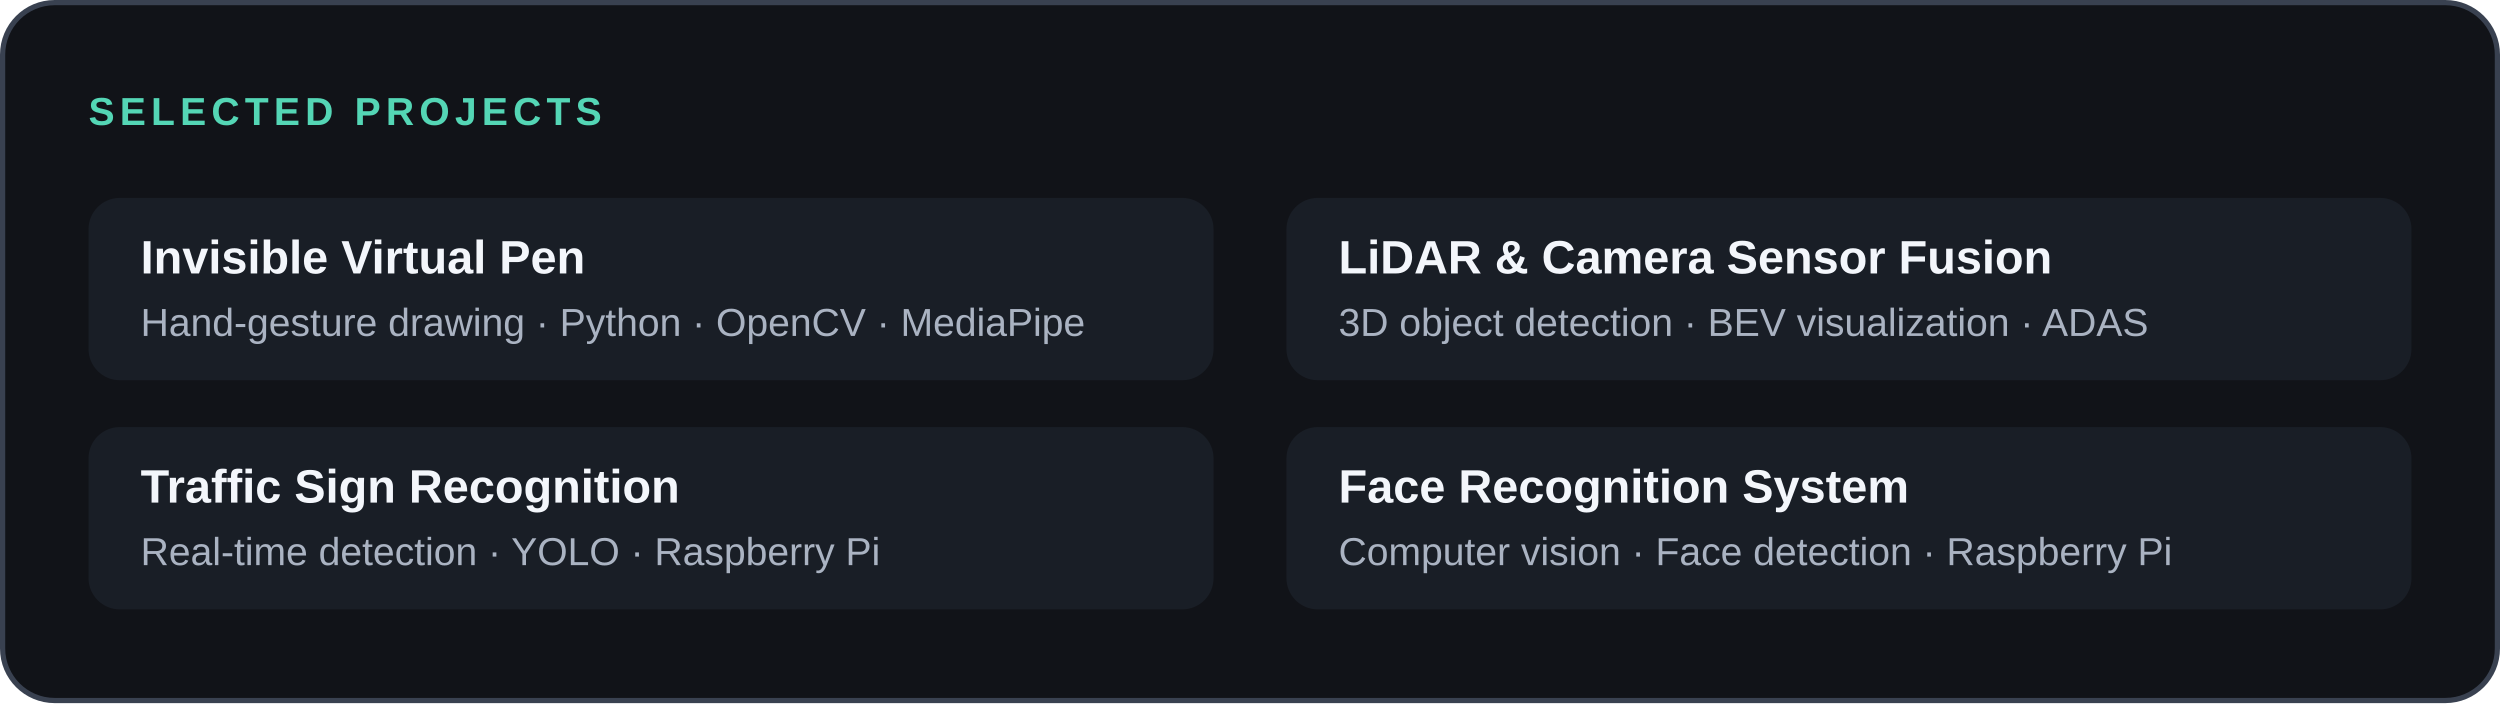
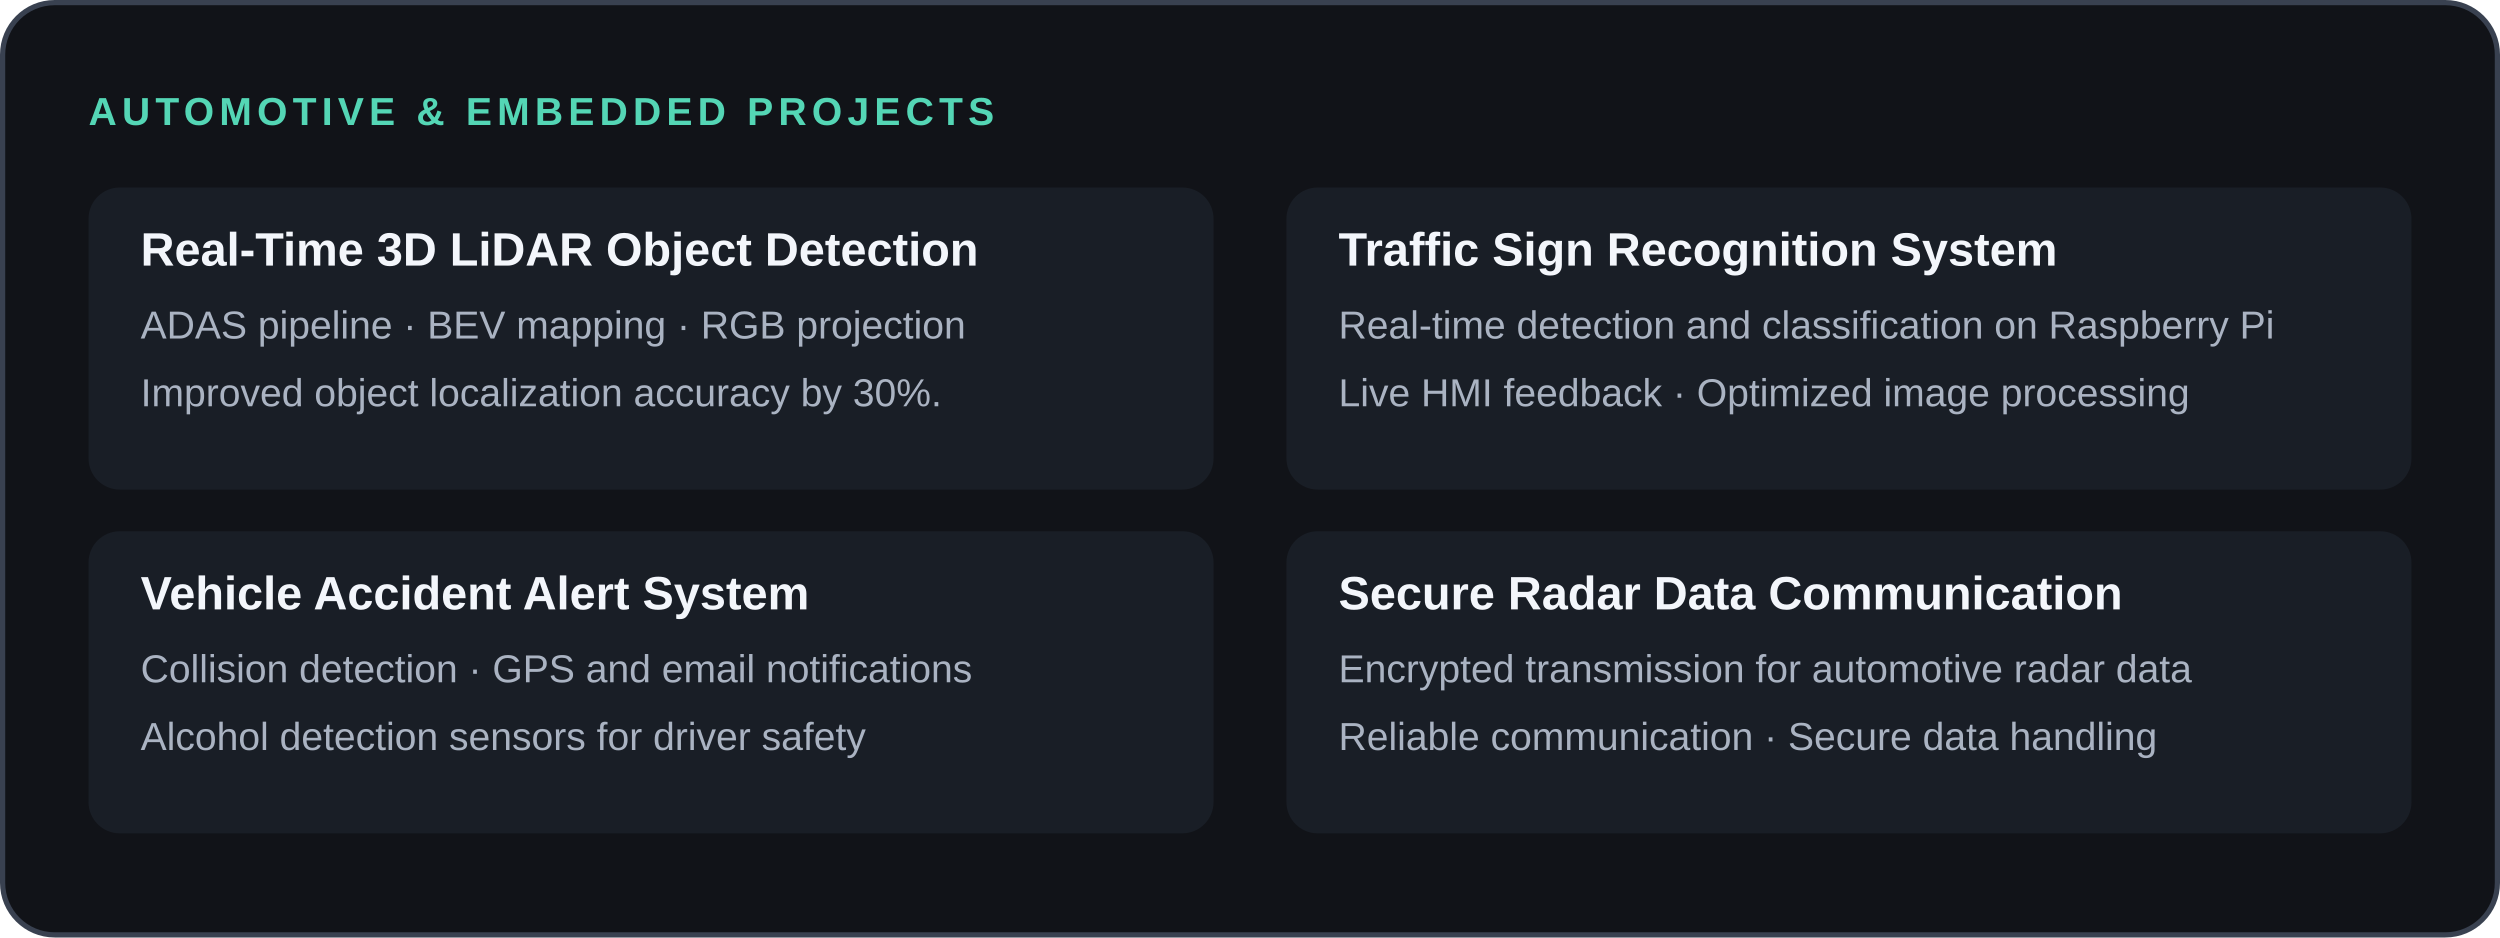
- <svg xmlns="http://www.w3.org/2000/svg" width="960" height="270" viewBox="0 0 960 270" role="img" aria-labelledby="title desc">
-   <rect x="1" y="1" width="958" height="268" rx="20" fill="#111318" stroke="#394150" stroke-width="2" />
-   <text x="34" y="48" fill="#54d6b5" font-family="Arial,sans-serif" font-size="15" font-weight="700" letter-spacing="2">SELECTED PROJECTS</text>
+ <svg xmlns="http://www.w3.org/2000/svg" width="960" height="360" viewBox="0 0 960 360" role="img" aria-labelledby="title desc">
+   <rect x="1" y="1" width="958" height="358" rx="20" fill="#111318" stroke="#394150" stroke-width="2" />
+   <text x="34" y="48" fill="#54d6b5" font-family="Arial,sans-serif" font-size="15" font-weight="700" letter-spacing="2">AUTOMOTIVE &amp; EMBEDDED PROJECTS</text>
  <g font-family="Arial,sans-serif">
-     <rect x="34" y="76" width="432" height="70" rx="12" fill="#191e26" />
-     <text x="54" y="105" fill="#f3f6fb" font-size="18" font-weight="700">Invisible Virtual Pen</text>
-     <text x="54" y="129" fill="#aab3c2" font-size="15">Hand-gesture drawing · Python · OpenCV · MediaPipe</text>
-     <rect x="494" y="76" width="432" height="70" rx="12" fill="#191e26" />
-     <text x="514" y="105" fill="#f3f6fb" font-size="18" font-weight="700">LiDAR &amp; Camera Sensor Fusion</text>
-     <text x="514" y="129" fill="#aab3c2" font-size="15">3D object detection · BEV visualization · ADAS</text>
-     <rect x="34" y="164" width="432" height="70" rx="12" fill="#191e26" />
-     <text x="54" y="193" fill="#f3f6fb" font-size="18" font-weight="700">Traffic Sign Recognition</text>
-     <text x="54" y="217" fill="#aab3c2" font-size="15">Real-time detection · YOLO · Raspberry Pi</text>
-     <rect x="494" y="164" width="432" height="70" rx="12" fill="#191e26" />
-     <text x="514" y="193" fill="#f3f6fb" font-size="18" font-weight="700">Face Recognition System</text>
-     <text x="514" y="217" fill="#aab3c2" font-size="15">Computer vision · Face detection · Raspberry Pi</text>
+     <rect x="34" y="72" width="432" height="116" rx="12" fill="#191e26" />
+     <text x="54" y="102" fill="#f3f6fb" font-size="18" font-weight="700">Real-Time 3D LiDAR Object Detection</text>
+     <text x="54" y="130" fill="#aab3c2" font-size="15">ADAS pipeline · BEV mapping · RGB projection</text>
+     <text x="54" y="156" fill="#aab3c2" font-size="15">Improved object localization accuracy by 30%.</text>
+     <rect x="494" y="72" width="432" height="116" rx="12" fill="#191e26" />
+     <text x="514" y="102" fill="#f3f6fb" font-size="18" font-weight="700">Traffic Sign Recognition System</text>
+     <text x="514" y="130" fill="#aab3c2" font-size="15">Real-time detection and classification on Raspberry Pi</text>
+     <text x="514" y="156" fill="#aab3c2" font-size="15">Live HMI feedback · Optimized image processing</text>
+     <rect x="34" y="204" width="432" height="116" rx="12" fill="#191e26" />
+     <text x="54" y="234" fill="#f3f6fb" font-size="18" font-weight="700">Vehicle Accident Alert System</text>
+     <text x="54" y="262" fill="#aab3c2" font-size="15">Collision detection · GPS and email notifications</text>
+     <text x="54" y="288" fill="#aab3c2" font-size="15">Alcohol detection sensors for driver safety</text>
+     <rect x="494" y="204" width="432" height="116" rx="12" fill="#191e26" />
+     <text x="514" y="234" fill="#f3f6fb" font-size="18" font-weight="700">Secure Radar Data Communication</text>
+     <text x="514" y="262" fill="#aab3c2" font-size="15">Encrypted transmission for automotive radar data</text>
+     <text x="514" y="288" fill="#aab3c2" font-size="15">Reliable communication · Secure data handling</text>
  </g>
</svg>
